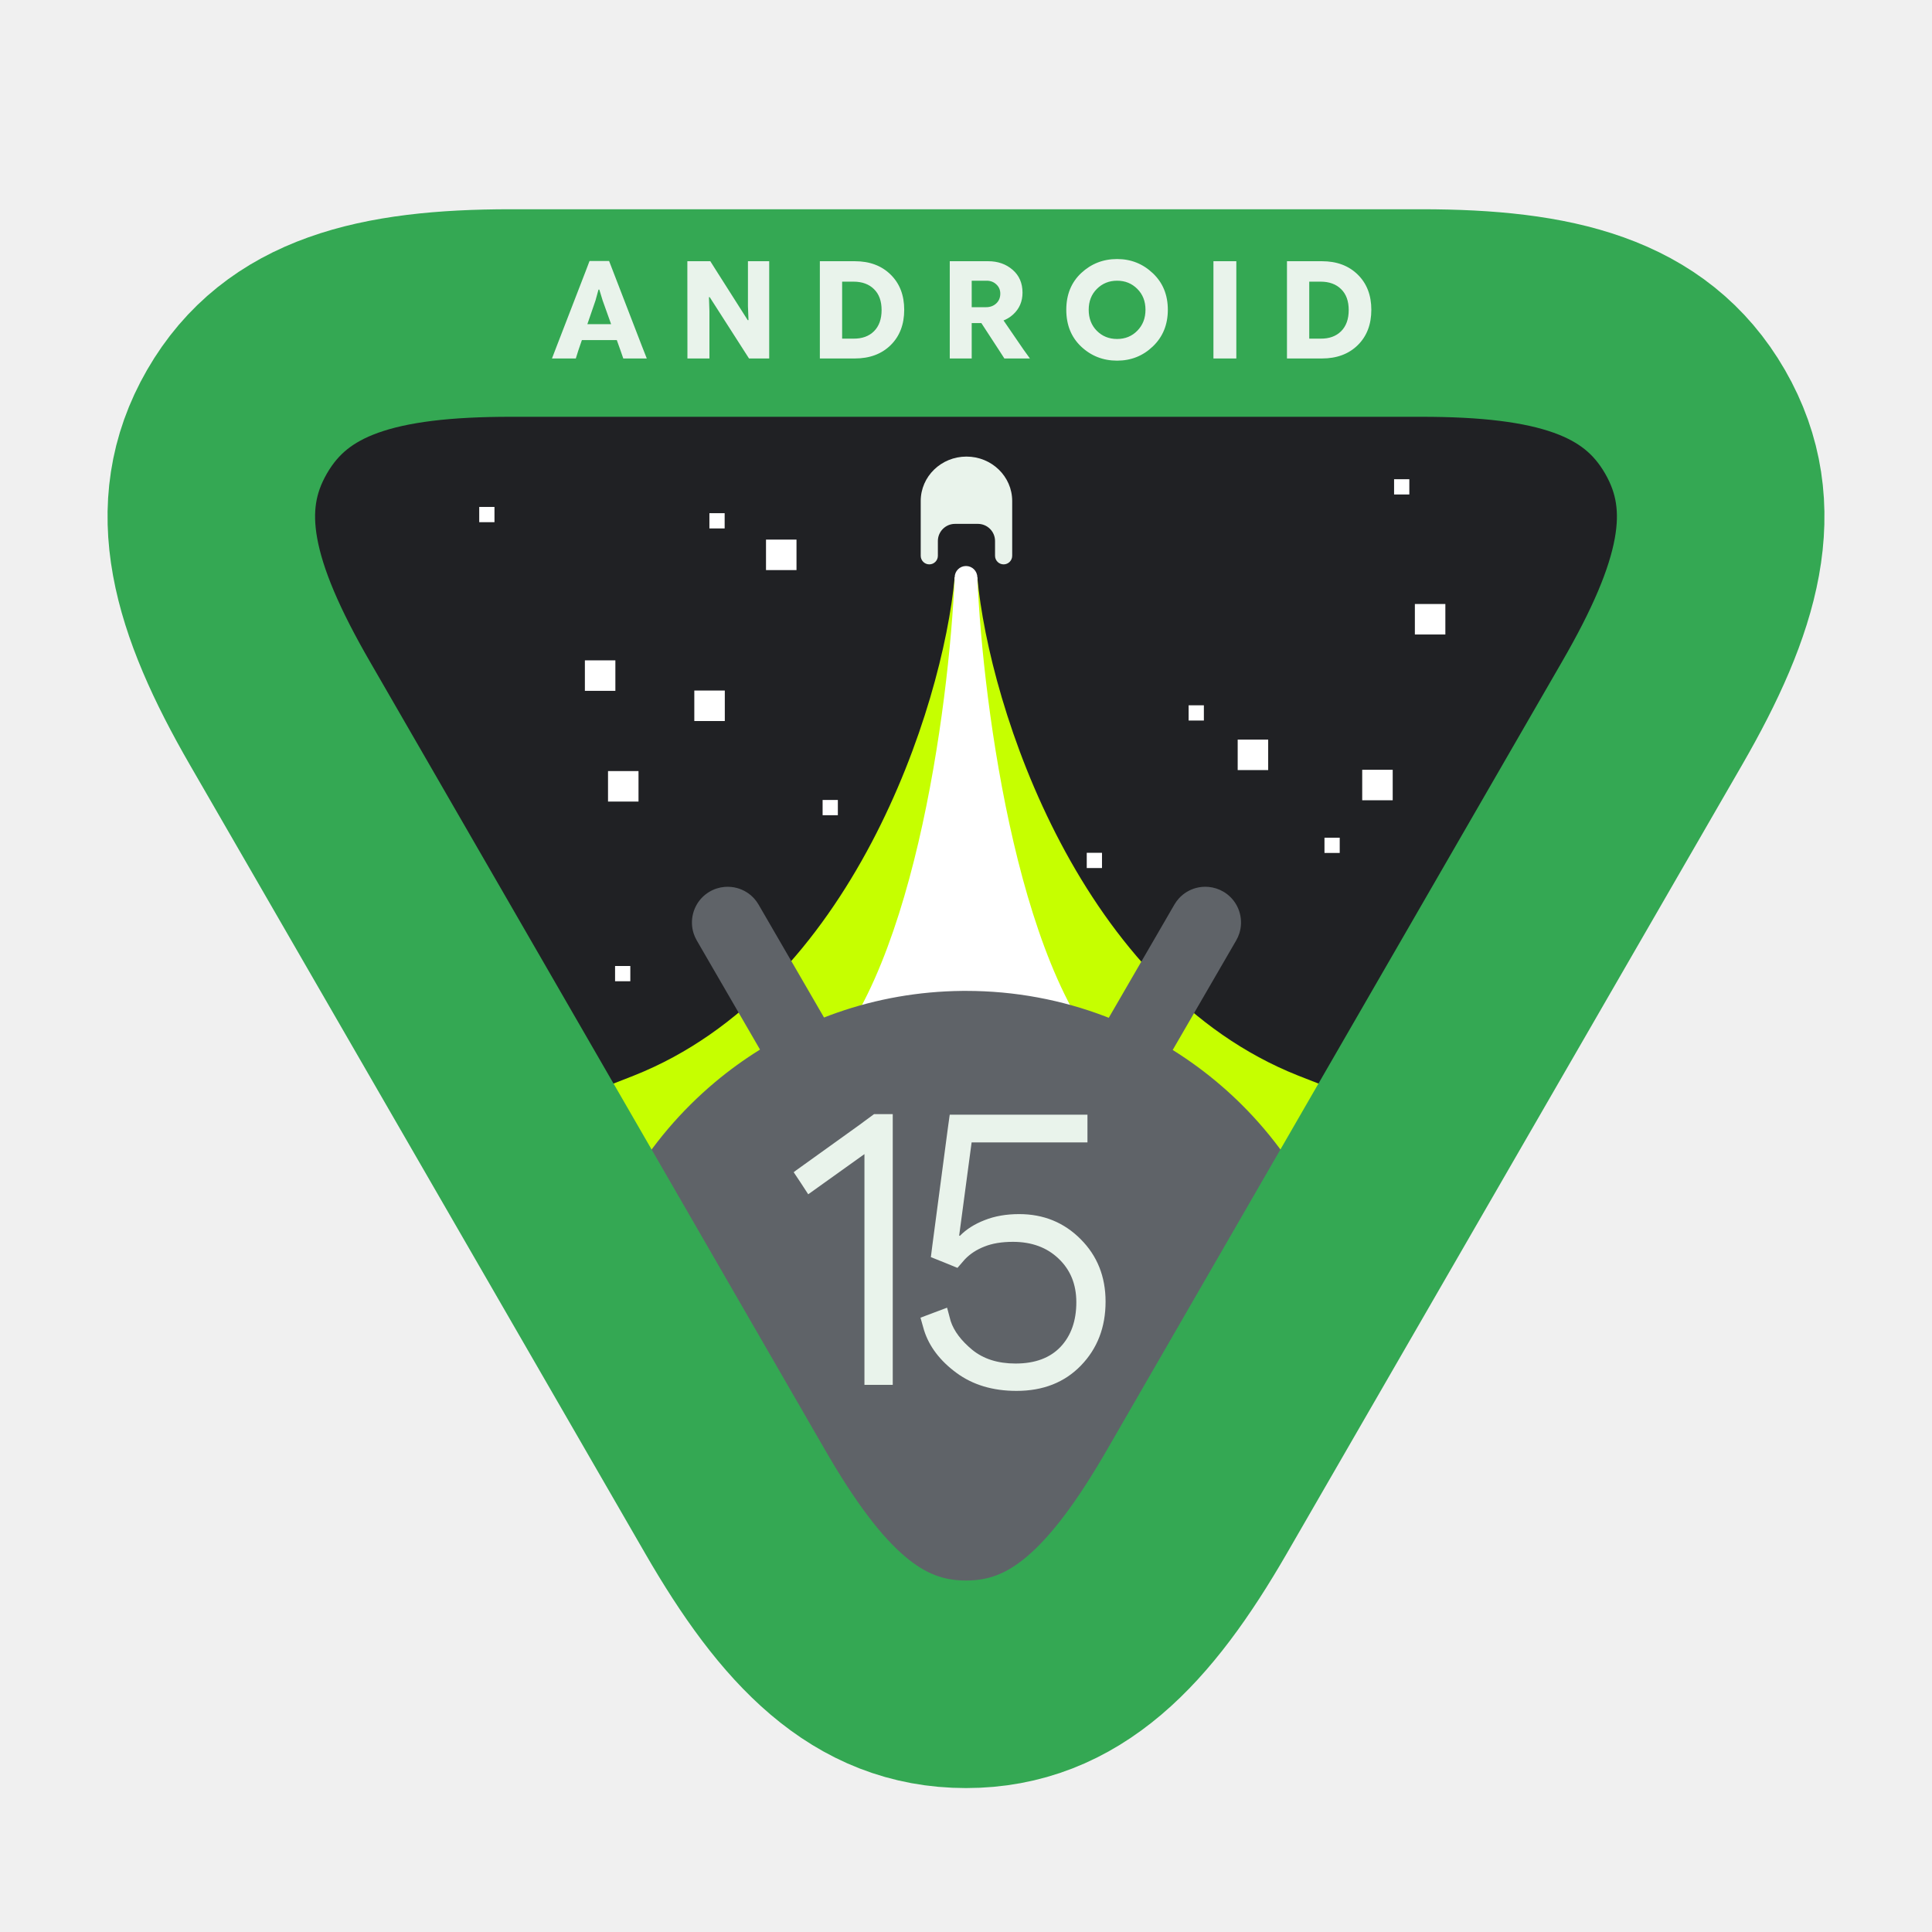
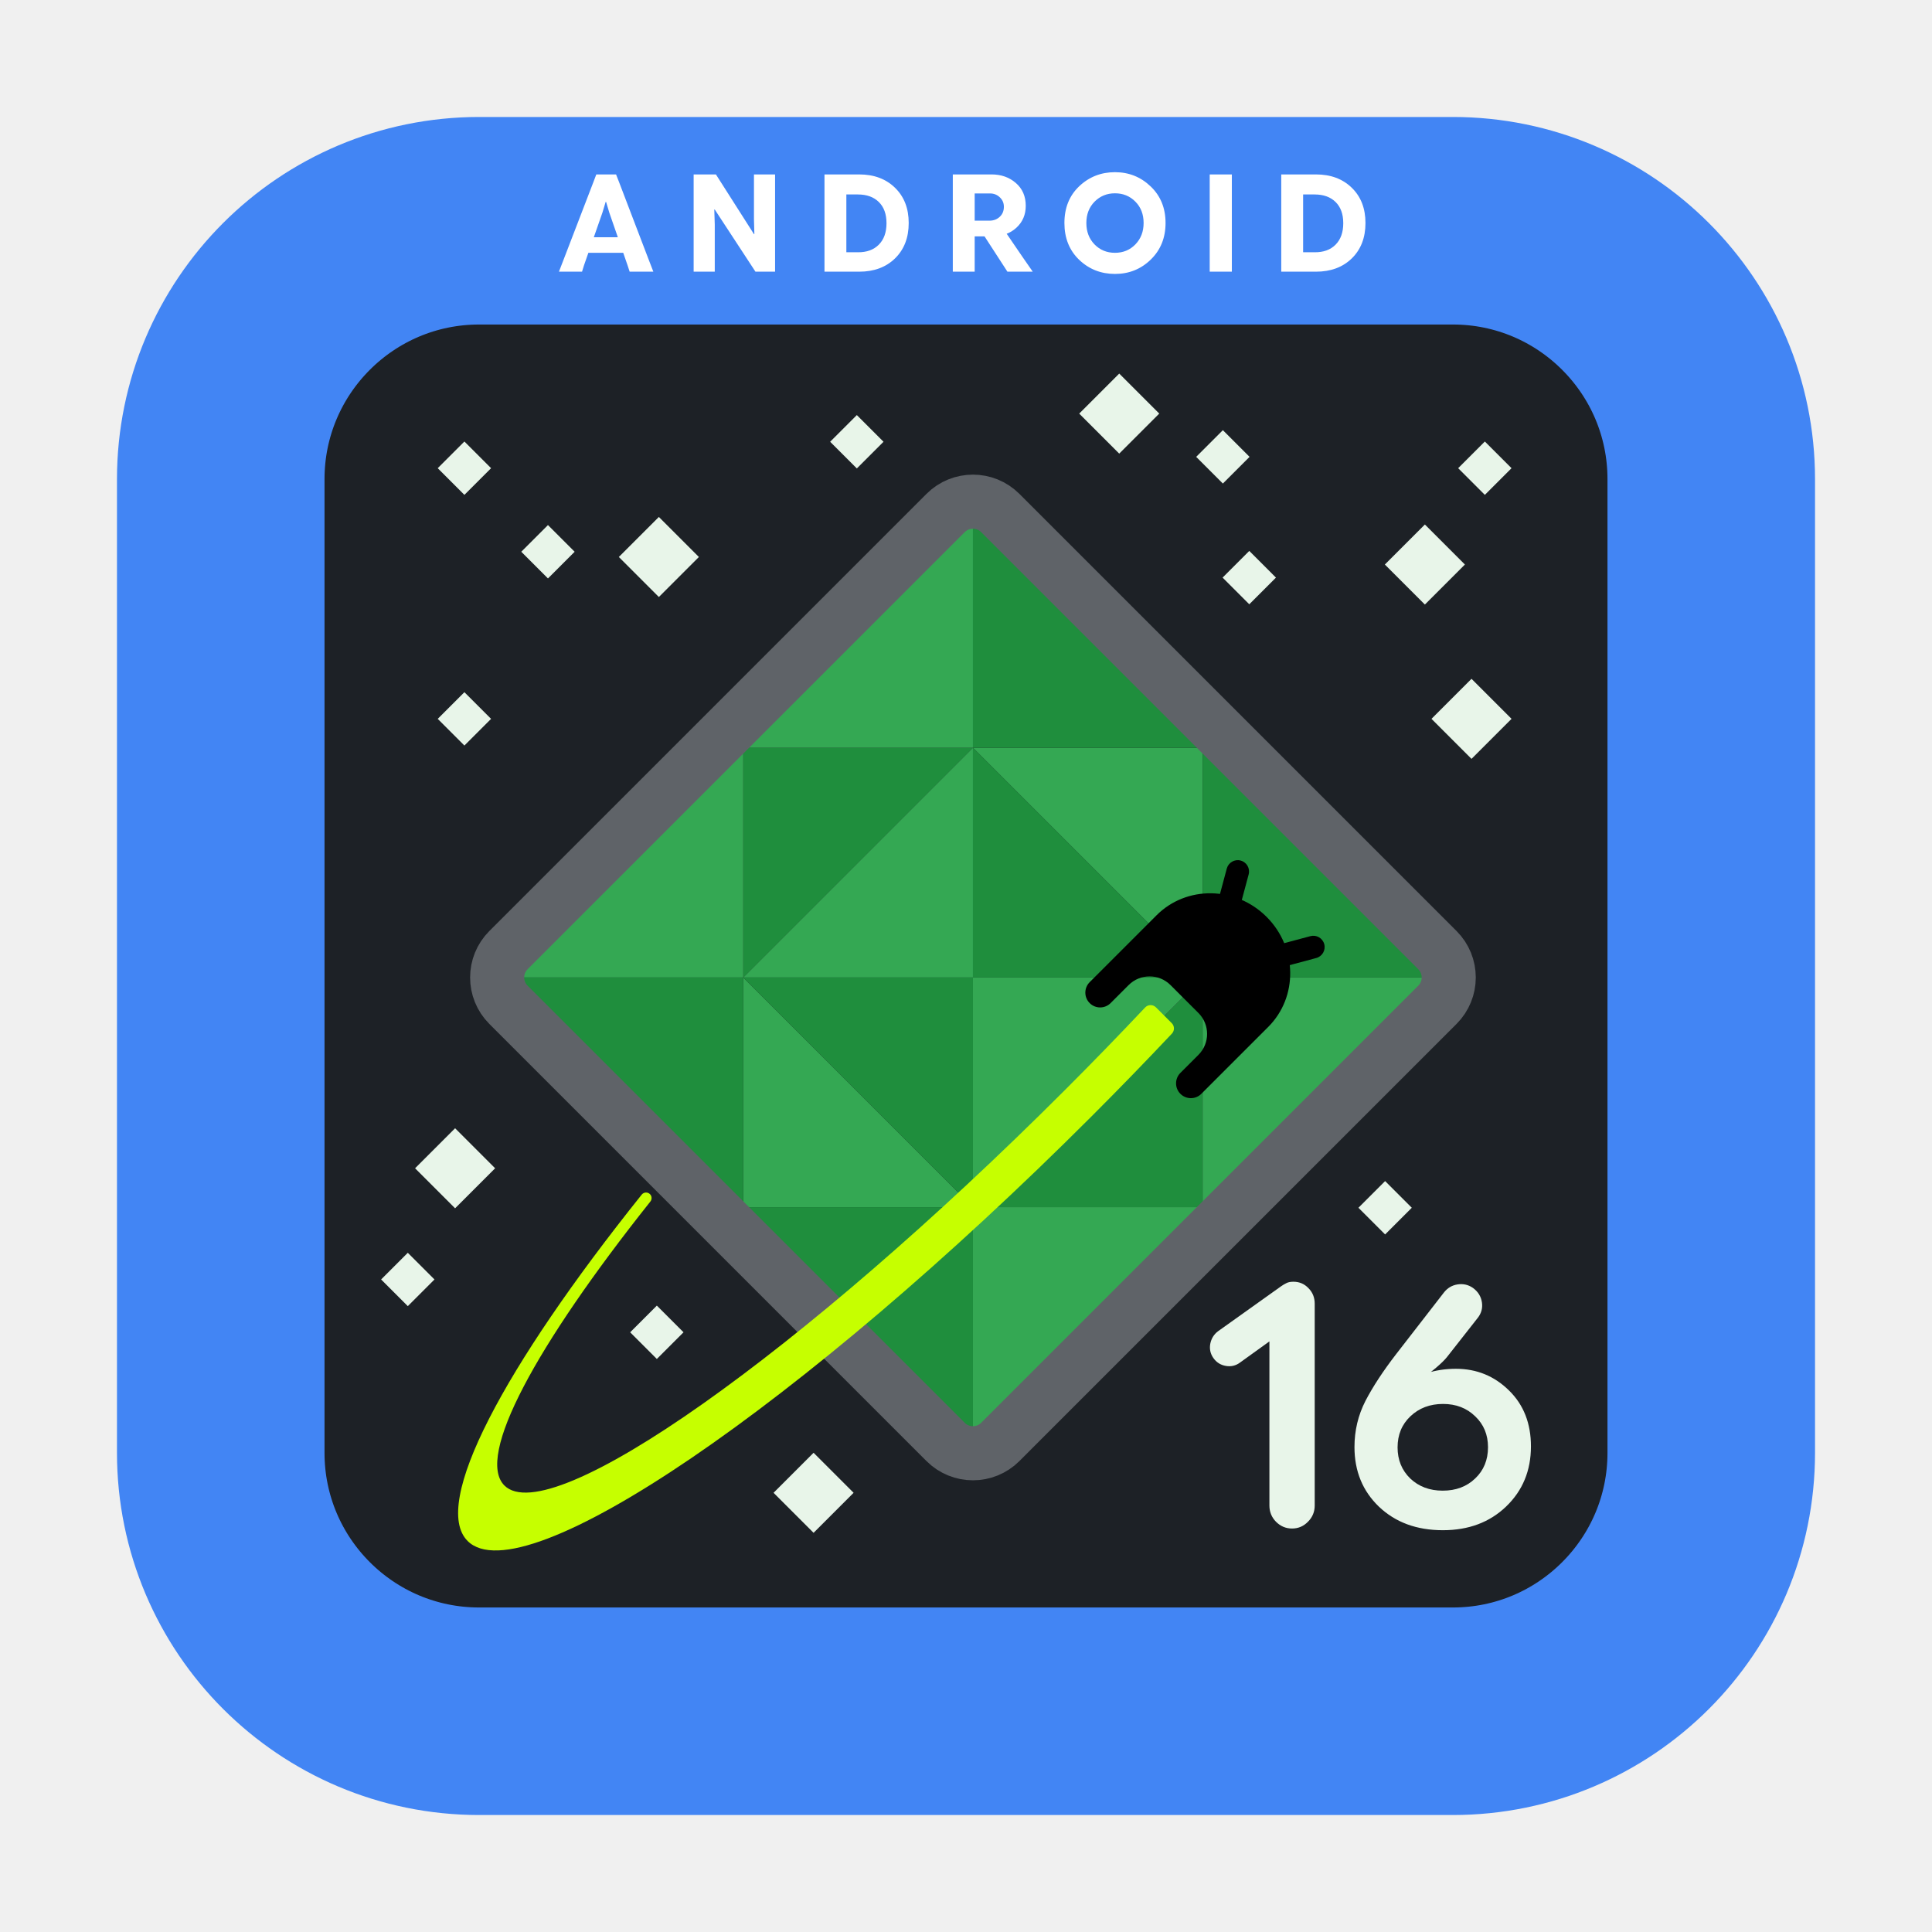
<svg xmlns="http://www.w3.org/2000/svg" width="512" height="512" viewBox="0 0 512 512" fill="none">
-   <path d="M256.001 446.355C229.626 446.355 212.19 428.059 194.799 397.937C177.408 367.815 91.536 219.08 74.145 188.958C56.754 158.836 49.627 134.588 62.814 111.747C76.001 88.906 100.564 82.954 135.346 82.954C170.128 82.954 341.872 82.954 376.654 82.954C411.436 82.954 435.999 88.906 449.186 111.747C462.373 134.588 455.246 158.836 437.855 188.958C420.464 219.08 334.592 367.815 317.201 397.937C299.81 428.059 282.374 446.355 256 446.355H256.001Z" fill="#202124" />
-   <mask id="mask0_2_547" style="mask-type:luminance" maskUnits="userSpaceOnUse" x="56" y="82" width="400" height="365">
-     <path d="M256.001 446.355C229.626 446.355 212.19 428.059 194.799 397.937C177.408 367.815 91.536 219.08 74.145 188.958C56.754 158.836 49.627 134.588 62.814 111.747C76.001 88.906 100.564 82.954 135.346 82.954C170.128 82.954 341.872 82.954 376.654 82.954C411.436 82.954 435.999 88.906 449.186 111.747C462.373 134.588 455.246 158.836 437.855 188.958C420.464 219.08 334.592 367.815 317.201 397.937C299.81 428.059 282.374 446.355 256 446.355H256.001Z" fill="white" />
-   </mask>
-   <g mask="url(#mask0_2_547)">
-     <path d="M344.016 285.041C286.329 262.165 262.181 187.482 259 153H256V399L449 320.364C438.042 318.121 401.704 307.917 344.016 285.041Z" fill="#C6FF00" />
-     <path d="M167.984 285.041C225.671 262.165 249.819 187.482 253 153H256V399L63 320.364C73.958 318.121 110.296 307.917 167.984 285.041Z" fill="#C6FF00" />
-     <path d="M297.5 284.816C270.3 261.979 260.5 187.423 259 153H256V398.58L347 320.078C341.833 317.84 324.7 307.653 297.5 284.816Z" fill="white" />
-     <path d="M214.5 284.816C241.7 261.979 251.5 187.423 253 153H256V398.58L165 320.078C170.167 317.84 187.3 307.653 214.5 284.816Z" fill="white" />
-     <circle cx="256" cy="153" r="3" fill="white" />
-     <rect x="151" y="350" width="199" height="104" fill="#5F6368" />
-     <path d="M358.423 350.438C358.356 350.016 358.293 349.6 358.222 349.181C357.797 346.596 357.267 344.042 356.65 341.521C355.571 337.116 354.213 332.819 352.591 328.656C351.22 325.13 349.661 321.7 347.928 318.376C345.699 314.108 343.185 310.01 340.409 306.113C337.007 301.338 333.209 296.864 329.059 292.741C327.316 291.009 325.515 289.337 323.652 287.735C319.622 284.256 315.315 281.087 310.78 278.255C310.82 278.19 310.853 278.119 310.894 278.054C312.972 274.463 315.054 270.878 317.132 267.288C319.166 263.783 321.198 260.278 323.229 256.773C324.691 254.257 326.152 251.736 327.607 249.22C327.952 248.623 328.224 248.005 328.428 247.373C328.998 245.61 329.022 243.757 328.566 242.034C328.449 241.608 328.311 241.191 328.14 240.784C327.969 240.377 327.768 239.981 327.54 239.599C326.762 238.293 325.653 237.159 324.258 236.33C323.024 235.597 321.643 235.16 320.229 235.034C319.635 234.984 319.039 234.989 318.445 235.049C317.956 235.099 317.47 235.19 316.988 235.316C315.264 235.773 313.669 236.717 312.425 238.082C311.979 238.575 311.577 239.117 311.229 239.714C309.771 242.229 308.309 244.75 306.854 247.266L300.757 257.781C298.678 261.371 296.596 264.957 294.518 268.547C294.29 268.939 294.059 269.33 293.835 269.727C293.519 269.601 293.208 269.476 292.892 269.356C281.431 264.987 269.001 262.597 256.007 262.597C255.65 262.597 255.299 262.597 254.943 262.601C243.389 262.717 232.288 264.726 221.934 268.331C220.734 268.748 219.55 269.19 218.375 269.652C218.165 269.285 217.949 268.918 217.738 268.552C215.66 264.961 213.577 261.376 211.5 257.786C209.467 254.281 207.434 250.776 205.402 247.271C203.941 244.755 202.481 242.234 201.025 239.719C200.679 239.121 200.278 238.579 199.83 238.087C198.585 236.721 196.99 235.777 195.268 235.32C194.786 235.195 194.299 235.104 193.808 235.054C193.216 234.994 192.618 234.989 192.026 235.039C190.611 235.16 189.23 235.597 187.996 236.335C186.6 237.164 185.497 238.298 184.713 239.604C184.487 239.985 184.287 240.382 184.116 240.789C183.946 241.196 183.8 241.613 183.69 242.039C183.233 243.762 183.258 245.615 183.825 247.378C184.031 248.01 184.302 248.628 184.649 249.225C186.109 251.741 187.57 254.262 189.025 256.778C191.058 260.283 193.09 263.788 195.123 267.292C197.201 270.883 199.284 274.468 201.361 278.059C201.376 278.089 201.397 278.119 201.412 278.149C197.221 280.756 193.23 283.643 189.467 286.801C187.213 288.694 185.04 290.678 182.957 292.751C178.812 296.874 175.012 301.348 171.604 306.123C168.824 310.02 166.309 314.112 164.086 318.386C162.355 321.71 160.794 325.14 159.423 328.666C157.802 332.829 156.442 337.127 155.363 341.531C154.746 344.052 154.224 346.599 153.792 349.191C153.722 349.61 153.656 350.032 153.591 350.448C153.361 351.95 153.165 353.462 152.999 354.984L359 354.984C358.836 353.462 358.638 351.95 358.407 350.448L358.423 350.438Z" fill="#5F6368" />
+   <g id="android_16_platlogo">
+     <rect id="patch_frame" x="58.5" y="58.5" width="395" height="395" rx="68.5" fill="#1D2126" stroke="#4285F4" stroke-width="55" />
+     <path id="ANDROID" d="M152.157 72C149.469 72 148.125 72 148.125 72C148.125 72 148.581 70.818 149.493 68.454L157.269 48.222C157.773 46.89 158.025 46.224 158.025 46.224C158.025 46.224 158.913 46.224 160.689 46.224C162.405 46.224 163.263 46.224 163.263 46.224C163.263 46.224 163.521 46.884 164.037 48.204L171.759 68.418C172.683 70.806 173.145 72 173.145 72C173.145 72 171.831 72 169.203 72C167.643 72 166.863 72 166.863 72C166.863 72 166.683 71.448 166.323 70.344L161.481 56.376L160.617 53.496H160.509L159.645 56.358L154.767 70.308C154.419 71.436 154.245 72 154.245 72C154.245 72 153.549 72 152.157 72ZM152.949 66.996L154.479 62.874H166.287L167.871 66.996H152.949ZM186.631 72C184.759 72 183.823 72 183.823 72C183.823 72 183.823 71.148 183.823 69.444V49.59C183.823 47.346 183.823 46.224 183.823 46.224C183.823 46.224 185.065 46.224 187.549 46.224C189.001 46.224 189.727 46.224 189.727 46.224C189.727 46.224 190.021 46.686 190.609 47.61L199.807 62.046H199.915L199.807 58.05V48.708C199.807 47.052 199.807 46.224 199.807 46.224C199.807 46.224 200.737 46.224 202.597 46.224C204.469 46.224 205.405 46.224 205.405 46.224C205.405 46.224 205.405 47.052 205.405 48.708V69.012C205.405 71.004 205.405 72 205.405 72C205.405 72 204.307 72 202.111 72C200.839 72 200.203 72 200.203 72C200.203 72 199.945 71.604 199.429 70.812L189.421 55.53H189.295L189.421 59.508V69.444C189.421 71.148 189.421 72 189.421 72C189.421 72 188.491 72 186.631 72ZM221.683 72C219.559 72 218.497 72 218.497 72C218.497 72 218.497 70.932 218.497 68.796V49.41C218.497 47.286 218.497 46.224 218.497 46.224C218.497 46.224 219.559 46.224 221.683 46.224H227.677C231.613 46.224 234.787 47.406 237.199 49.77C239.611 52.122 240.817 55.23 240.817 59.094C240.817 62.982 239.611 66.108 237.199 68.472C234.787 70.824 231.613 72 227.677 72H221.683ZM224.293 66.852H227.353C229.681 66.876 231.523 66.21 232.879 64.854C234.247 63.486 234.931 61.584 234.931 59.148C234.931 56.736 234.253 54.864 232.897 53.532C231.541 52.2 229.693 51.534 227.353 51.534H224.293V66.852ZM255.401 72C253.469 72 252.503 72 252.503 72C252.503 72 252.503 71.13 252.503 69.39V49.41C252.503 47.286 252.503 46.224 252.503 46.224C252.503 46.224 253.565 46.224 255.689 46.224H262.763C265.319 46.224 267.467 46.98 269.207 48.492C270.959 50.004 271.835 52.02 271.835 54.54C271.835 56.904 271.001 58.848 269.333 60.372C267.677 61.884 265.517 62.64 262.853 62.64H254.915V58.482H262.205C263.285 58.482 264.191 58.146 264.923 57.474C265.667 56.79 266.039 55.896 266.039 54.792C266.039 53.796 265.679 52.962 264.959 52.29C264.251 51.606 263.381 51.264 262.349 51.264H258.299V69.39C258.299 71.13 258.299 72 258.299 72C258.299 72 257.333 72 255.401 72ZM268.703 72C267.551 72 266.975 72 266.975 72C266.975 72 266.759 71.664 266.327 70.992L259.487 60.444L265.607 60.228L270.917 68.004C272.765 70.668 273.689 72 273.689 72C273.689 72 272.027 72 268.703 72ZM295.491 72.594C291.771 72.594 288.603 71.346 285.987 68.85C283.383 66.342 282.081 63.09 282.081 59.094C282.081 55.086 283.389 51.84 286.005 49.356C288.633 46.872 291.789 45.63 295.473 45.63C299.157 45.63 302.313 46.89 304.941 49.41C307.569 51.918 308.883 55.146 308.883 59.094C308.883 63.018 307.575 66.252 304.959 68.796C302.355 71.328 299.199 72.594 295.491 72.594ZM295.473 66.996C297.645 66.996 299.451 66.252 300.891 64.764C302.343 63.264 303.069 61.374 303.069 59.094C303.069 56.79 302.343 54.906 300.891 53.442C299.439 51.966 297.633 51.228 295.473 51.228C293.337 51.228 291.537 51.966 290.073 53.442C288.621 54.918 287.895 56.802 287.895 59.094C287.895 61.386 288.615 63.276 290.055 64.764C291.507 66.252 293.313 66.996 295.473 66.996ZM323.519 72C321.563 72 320.585 72 320.585 72C320.585 72 320.585 71.118 320.585 69.354V48.87C320.585 47.106 320.585 46.224 320.585 46.224C320.585 46.224 321.563 46.224 323.519 46.224C325.475 46.224 326.453 46.224 326.453 46.224C326.453 46.224 326.453 47.106 326.453 48.87V69.354C326.453 71.118 326.453 72 326.453 72C326.453 72 325.475 72 323.519 72ZM342.73 72C340.606 72 339.544 72 339.544 72C339.544 72 339.544 70.932 339.544 68.796V49.41C339.544 47.286 339.544 46.224 339.544 46.224C339.544 46.224 340.606 46.224 342.73 46.224H348.724C352.66 46.224 355.834 47.406 358.246 49.77C360.658 52.122 361.864 55.23 361.864 59.094C361.864 62.982 360.658 66.108 358.246 68.472C355.834 70.824 352.66 72 348.724 72H342.73ZM345.34 66.852H348.4C350.728 66.876 352.57 66.21 353.926 64.854C355.294 63.486 355.978 61.584 355.978 59.148C355.978 56.736 355.3 54.864 353.944 53.532C352.588 52.2 350.74 51.534 348.4 51.534H345.34V66.852Z" fill="white" />
+     <g id="baklava_tray_star">
+       <path id="slice15" d="M196.971 198.17H257.84L196.971 259.04V198.17Z" fill="#1F8E3D" />
+       <path id="slice14" d="M318.709 319.909L257.84 319.909L318.709 259.04L318.709 319.909Z" fill="#1F8E3D" />
+       <path id="slice13" d="M318.709 198.17L318.709 259.04L257.84 198.17L318.709 198.17Z" fill="#34A853" />
+       <path id="slice12" d="M196.971 319.909L196.971 259.04L257.84 319.909L196.971 319.909Z" fill="#34A853" />
+       <path id="slice11" d="M257.84 259.04L196.971 259.04L257.84 198.171L257.84 259.04Z" fill="#34A853" />
+       <path id="slice10" d="M257.84 198.17L196.971 198.17L257.84 137.301L257.84 198.17Z" fill="#34A853" />
+       <path id="slice09" d="M257.84 319.909L318.709 319.909L257.84 380.778L257.84 319.909Z" fill="#34A853" />
+       <path id="slice08" d="M257.84 259.04L318.709 259.04L257.84 319.91L257.84 259.04Z" fill="#34A853" />
+       <path id="slice07" d="M318.709 259.04L379.579 259.04L318.709 319.91L318.709 259.04Z" fill="#34A853" />
+       <path id="slice06" d="M196.971 259.04L136.101 259.04L196.971 198.171L196.971 259.04Z" fill="#34A853" />
+       <path id="slice05" d="M257.84 259.04L257.84 198.171L318.709 259.04L257.84 259.04Z" fill="#1F8E3D" />
+       <path id="slice04" d="M257.84 198.17L257.84 137.301L318.709 198.17L257.84 198.17Z" fill="#1F8E3D" />
+       <path id="slice03" d="M257.84 319.909L257.84 380.778L196.971 319.909L257.84 319.909Z" fill="#1F8E3D" />
+       <path id="slice02" d="M318.709 259.04L318.709 198.171L379.579 259.04L318.709 259.04Z" fill="#1F8E3D" />
+       <path id="slice01" d="M196.971 259.04L196.971 319.91L136.101 259.04L196.971 259.04Z" fill="#1F8E3D" />
+       <path id="slice00" d="M257.84 259.04L257.84 319.91L196.971 259.04L257.84 259.04Z" fill="#1F8E3D" />
+     </g>
+     <path id="16" d="M342.409 405.074C340.766 405.074 339.348 404.477 338.153 403.282C336.989 402.088 336.406 400.654 336.406 398.982V355.485L328.567 361.129C327.462 361.935 326.222 362.219 324.849 361.98C323.475 361.741 322.385 361.054 321.579 359.919C320.772 358.785 320.488 357.53 320.727 356.157C320.996 354.753 321.683 353.633 322.788 352.797L339.497 340.881C339.915 340.582 340.363 340.314 340.841 340.075C341.319 339.806 341.961 339.671 342.767 339.671C344.35 339.671 345.679 340.239 346.754 341.374C347.859 342.479 348.412 343.852 348.412 345.495V398.982C348.412 400.654 347.814 402.088 346.62 403.282C345.455 404.477 344.051 405.074 342.409 405.074ZM382.377 405.522C375.449 405.522 369.804 403.447 365.444 399.296C361.114 395.144 358.949 389.873 358.949 383.482C358.949 379.122 359.919 375.046 361.86 371.253C363.831 367.46 366.534 363.339 369.969 358.889L382.646 342.538C383.572 341.344 384.766 340.627 386.23 340.388C387.723 340.149 389.082 340.448 390.306 341.284C391.68 342.27 392.486 343.554 392.725 345.137C392.964 346.719 392.546 348.153 391.471 349.437L383.452 359.651C382.228 361.174 379.719 363.309 375.926 366.057C372.164 368.804 369.595 374.553 368.221 383.303L361.726 383.258C362.652 376.21 365.504 371.029 370.282 367.714C375.09 364.399 380.272 362.742 385.826 362.742C391.322 362.742 396.01 364.653 399.893 368.476C403.775 372.268 405.716 377.211 405.716 383.303C405.716 389.724 403.521 395.04 399.131 399.251C394.771 403.432 389.186 405.522 382.377 405.522ZM382.332 395.04C385.826 395.04 388.693 393.965 390.933 391.815C393.203 389.664 394.338 386.902 394.338 383.527C394.338 380.212 393.203 377.48 390.933 375.329C388.693 373.149 385.856 372.059 382.422 372.059C378.958 372.059 376.076 373.149 373.776 375.329C371.507 377.48 370.372 380.227 370.372 383.572C370.372 386.887 371.492 389.634 373.731 391.815C376.001 393.965 378.868 395.04 382.332 395.04Z" fill="#E8F5E9" />
+     <rect id="diamond_outline" x="257.84" y="128.706" width="184.32" height="184.32" rx="10.249" transform="rotate(45 257.84 128.706)" stroke="#5F6368" stroke-width="14.335" />
+     <g id="zoomy">
+       <path id="Subtract" fill-rule="evenodd" clip-rule="evenodd" d="M172.353 318.422C172.818 317.837 172.778 316.987 172.249 316.459V316.459C171.631 315.841 170.606 315.905 170.06 316.587C133.391 362.417 114.184 398.637 123.921 408.374C138.509 422.962 212.535 372.586 289.264 295.857C296.618 288.503 303.729 281.175 310.565 273.921C311.305 273.135 311.286 271.903 310.522 271.139L306.337 266.954C305.538 266.156 304.238 266.176 303.463 266.998C296.672 274.202 289.587 281.503 282.248 288.842C212.272 358.818 145.748 405.747 133.662 393.66C126.026 386.024 141.946 356.659 172.353 318.422Z" fill="#C6FF00" />
+     </g>
+     <g id="droidship">
+       <g id="sensors">
+         <path id="AD" d="M347.267 248.089C348.867 247.66 350.512 248.61 350.941 250.21C351.37 251.81 350.42 253.455 348.82 253.884L347.267 248.089ZM348.82 253.884L321.452 261.217L319.899 255.422L347.267 248.089L348.82 253.884Z" fill="black" />
+         <path id="AS" d="M325.111 230.175C325.54 228.575 327.185 227.625 328.785 228.054C330.386 228.483 331.335 230.128 330.907 231.728L325.111 230.175ZM330.907 231.728L323.573 259.096L317.778 257.543L325.111 230.175L330.907 231.728Z" fill="black" />
+       </g>
+       <path id="craft" d="M335.665 242.984C327.494 234.813 314.434 234.623 306.498 242.559L288.774 260.283C287.243 261.814 287.243 264.3 288.774 265.831C290.306 267.363 292.791 267.363 294.323 265.831L299.1 261.054C302.165 257.989 307.132 257.989 310.197 261.054L317.595 268.452C320.66 271.517 320.66 276.484 317.595 279.549L312.818 284.326C311.286 285.858 311.286 288.344 312.818 289.875C314.349 291.406 316.835 291.406 318.366 289.875L336.09 272.151C344.026 264.215 343.836 251.155 335.665 242.984Z" fill="black" />
+     </g>
+     <g id="starfield">
+       <rect id="star15" x="123.071" y="117.004" width="10" height="10" transform="rotate(45 123.071 117.004)" fill="#E8F5E9" />
+       <rect id="star14" x="108.071" y="332" width="10" height="10" transform="rotate(45 108.071 332)" fill="#E8F5E9" />
+       <rect id="star13" x="120.607" y="299" width="15" height="15" transform="rotate(45 120.607 299)" fill="#E8F5E9" />
+       <rect id="star12" x="123.071" y="183.435" width="10" height="10" transform="rotate(45 123.071 183.435)" fill="#E8F5E9" />
+       <rect id="star11" x="174.606" y="137" width="15" height="15" transform="rotate(45 174.606 137)" fill="#E8F5E9" />
+       <rect id="star10" x="145.214" y="139.149" width="10" height="10" transform="rotate(45 145.214 139.149)" fill="#E8F5E9" />
+       <rect id="star09" x="215.607" y="385" width="15" height="15" transform="rotate(45 215.607 385)" fill="#E8F5E9" />
+       <rect id="star08" x="227.071" y="110" width="10" height="10" transform="rotate(45 227.071 110)" fill="#E8F5E9" />
+       <rect id="star07" x="400.569" y="124.075" width="10" height="10" transform="rotate(135 400.569 124.075)" fill="#E8F5E9" />
+       <rect id="star06" x="388.213" y="149.606" width="15" height="15" transform="rotate(135 388.213 149.606)" fill="#E8F5E9" />
+       <rect id="star05" x="331.142" y="121.071" width="10" height="10" transform="rotate(135 331.142 121.071)" fill="#E8F5E9" />
+       <rect id="star04" x="338.142" y="153.071" width="10" height="10" transform="rotate(135 338.142 153.071)" fill="#E8F5E9" />
+       <rect id="star03" x="374.142" y="320.071" width="10" height="10" transform="rotate(135 374.142 320.071)" fill="#E8F5E9" />
+       <rect id="star02" x="307.213" y="109.607" width="15" height="15" transform="rotate(135 307.213 109.607)" fill="#E8F5E9" />
+       <rect id="star01" x="181.142" y="353.071" width="10" height="10" transform="rotate(135 181.142 353.071)" fill="#E8F5E9" />
+       <rect id="star00" x="400.573" y="190.501" width="15" height="15" transform="rotate(135 400.573 190.501)" fill="#E8F5E9" />
+     </g>
  </g>
-   <path d="M131.04 134.343H127V138.383H131.04V134.343Z" fill="white" />
-   <path d="M167.04 256H163V260.04H167.04V256Z" fill="white" />
-   <path d="M373.487 127H369.447V131.04H373.487V127Z" fill="white" />
-   <path d="M292.04 226H288V230.04H292.04V226Z" fill="white" />
-   <path d="M319.039 186.91H314.999V190.95H319.039V186.91Z" fill="white" />
-   <path d="M355.04 222H351V226.04H355.04V222Z" fill="white" />
-   <path d="M192.04 136H188V140.04H192.04V136Z" fill="white" />
-   <path d="M336.08 196H328V204.08H336.08V196Z" fill="white" />
-   <path d="M222.04 212H218V216.04H222.04V212Z" fill="white" />
-   <path d="M163.08 175H155V183.08H163.08V175Z" fill="white" />
-   <path d="M211.08 143H203V151.08H211.08V143Z" fill="white" />
-   <path d="M369.08 204H361V212.08H369.08V204Z" fill="white" />
-   <path d="M169.211 204.343H161.131V212.423H169.211V204.343Z" fill="white" />
-   <path d="M383.035 160.067H374.955V168.147H383.035V160.067Z" fill="white" />
-   <path d="M192.08 183H184V191.08H192.08V183Z" fill="white" />
-   <path d="M256.001 446.355C229.626 446.355 212.19 428.059 194.799 397.937C177.408 367.815 91.536 219.08 74.145 188.958C56.754 158.836 49.627 134.588 62.814 111.747C76.001 88.906 100.564 82.954 135.346 82.954C170.128 82.954 341.872 82.954 376.654 82.954C411.436 82.954 435.999 88.906 449.186 111.747C462.373 134.588 455.246 158.836 437.855 188.958C420.464 219.08 334.592 367.815 317.201 397.937C299.81 428.059 282.374 446.355 256 446.355H256.001Z" stroke="#34A853" stroke-width="55" stroke-miterlimit="10" />
-   <path d="M170.11 91.706C170.974 93.902 171.406 95 171.406 95C171.406 95 170.368 95 168.292 95C166.216 95 165.178 95 165.178 95C165.178 95 164.926 94.274 164.422 92.822L159.706 79.628L158.824 76.748H158.608L157.816 79.628L153.28 92.822C152.824 94.274 152.596 95 152.596 95C152.596 95 151.54 95 149.428 95C147.328 95 146.278 95 146.278 95C146.278 95 146.704 93.89 147.556 91.67L155.206 71.87C155.89 70.07 156.232 69.17 156.232 69.17C156.232 69.17 157.06 69.17 158.716 69.17C160.516 69.17 161.416 69.17 161.416 69.17C161.416 69.17 161.764 70.07 162.46 71.87L170.11 91.706ZM166.042 90.122H158.644V85.91H164.422L166.042 90.122ZM158.644 90.122H151.084L152.632 85.91H158.644V90.122ZM203.846 92.462C203.846 94.154 203.846 95 203.846 95C203.846 95 202.946 95 201.146 95C199.382 95 198.5 95 198.5 95C198.5 95 198.026 94.262 197.078 92.786L188.078 78.746H187.88L188.006 82.454V92.246C188.006 94.082 188.006 95 188.006 95C188.006 95 187.034 95 185.09 95C183.146 95 182.174 95 182.174 95C182.174 95 182.174 94.082 182.174 92.246L182.156 72.896C182.156 70.448 182.156 69.224 182.156 69.224C182.156 69.224 183.188 69.224 185.252 69.224C187.244 69.224 188.24 69.224 188.24 69.224C188.24 69.224 188.702 69.956 189.626 71.42L198.158 84.848H198.356L198.212 81.086V71.888C198.212 70.112 198.212 69.224 198.212 69.224C198.212 69.224 199.154 69.224 201.038 69.224C202.91 69.224 203.846 69.224 203.846 69.224C203.846 69.224 203.846 70.112 203.846 71.888V92.462ZM226.522 95H220.168C218.236 95 217.27 95 217.27 95C217.27 95 217.27 94.016 217.27 92.048V72.194C217.27 70.214 217.27 69.224 217.27 69.224C217.27 69.224 218.236 69.224 220.168 69.224H226.522C230.458 69.224 233.626 70.406 236.026 72.77C238.426 75.122 239.626 78.23 239.626 82.094C239.626 85.982 238.426 89.108 236.026 91.472C233.626 93.824 230.458 95 226.522 95ZM223.174 74.642V89.744H226.18C228.46 89.768 230.272 89.114 231.616 87.782C232.96 86.438 233.632 84.566 233.632 82.166C233.632 79.778 232.96 77.93 231.616 76.622C230.284 75.302 228.472 74.642 226.18 74.642H223.174ZM257.512 92.228C257.512 94.076 257.512 95 257.512 95C257.512 95 256.54 95 254.596 95C252.664 95 251.698 95 251.698 95C251.698 95 251.698 94.088 251.698 92.264V72.194C251.698 70.214 251.698 69.224 251.698 69.224C251.698 69.224 252.664 69.224 254.596 69.224H261.886C264.442 69.224 266.596 69.98 268.348 71.492C270.1 73.004 270.976 75.026 270.976 77.558C270.976 79.898 270.142 81.83 268.474 83.354C266.806 84.866 264.652 85.622 262.012 85.622H254.02V81.41H261.328C262.396 81.41 263.29 81.08 264.01 80.42C264.73 79.748 265.09 78.878 265.09 77.81C265.09 76.838 264.742 76.028 264.046 75.38C263.35 74.72 262.492 74.39 261.472 74.39H257.512V92.228ZM264.766 92.822L258.664 83.462L264.802 83.246L271.228 92.624C272.368 94.208 272.938 95 272.938 95C272.938 95 271.816 95 269.572 95C267.304 95 266.17 95 266.17 95C266.17 95 265.702 94.274 264.766 92.822ZM296.042 95.576C292.334 95.576 289.16 94.334 286.52 91.85C283.892 89.366 282.578 86.114 282.578 82.094C282.578 78.074 283.898 74.828 286.538 72.356C289.19 69.884 292.358 68.648 296.042 68.648C299.714 68.648 302.87 69.902 305.51 72.41C308.162 74.906 309.488 78.134 309.488 82.094C309.488 86.03 308.168 89.264 305.528 91.796C302.9 94.316 299.738 95.576 296.042 95.576ZM296.042 89.834C298.19 89.834 299.978 89.102 301.406 87.638C302.846 86.174 303.566 84.326 303.566 82.094C303.566 79.838 302.84 77.99 301.388 76.55C299.948 75.11 298.166 74.39 296.042 74.39C293.918 74.39 292.13 75.116 290.678 76.568C289.238 78.008 288.518 79.85 288.518 82.094C288.518 84.35 289.232 86.204 290.66 87.656C292.1 89.108 293.894 89.834 296.042 89.834ZM327.639 92.048C327.639 94.016 327.639 95 327.639 95C327.639 95 326.631 95 324.615 95C322.587 95 321.573 95 321.573 95C321.573 95 321.573 94.016 321.573 92.048V72.176C321.573 70.208 321.573 69.224 321.573 69.224C321.573 69.224 322.581 69.224 324.597 69.224C326.625 69.224 327.639 69.224 327.639 69.224C327.639 69.224 327.639 70.208 327.639 72.176V92.048ZM350.312 95H343.958C342.026 95 341.06 95 341.06 95C341.06 95 341.06 94.016 341.06 92.048V72.194C341.06 70.214 341.06 69.224 341.06 69.224C341.06 69.224 342.026 69.224 343.958 69.224H350.312C354.248 69.224 357.416 70.406 359.816 72.77C362.216 75.122 363.416 78.23 363.416 82.094C363.416 85.982 362.216 89.108 359.816 91.472C357.416 93.824 354.248 95 350.312 95ZM346.964 74.642V89.744H349.97C352.25 89.768 354.062 89.114 355.406 87.782C356.75 86.438 357.422 84.566 357.422 82.166C357.422 79.778 356.75 77.93 355.406 76.622C354.074 75.302 352.262 74.642 349.97 74.642H346.964Z" fill="#E9F3EB" />
-   <path d="M236.586 363.25C236.586 365.75 236.586 367 236.586 367C236.586 367 235.32 367 232.786 367C230.32 367 229.086 367 229.086 367C229.086 367 229.086 365.75 229.086 363.25V305.85L216.636 314.75C215.003 315.917 214.186 316.5 214.186 316.5C214.186 316.5 213.536 315.5 212.236 313.5C210.97 311.6 210.336 310.65 210.336 310.65C210.336 310.617 211.203 309.983 212.936 308.75L227.636 298.2C230.303 296.233 231.636 295.25 231.636 295.25C231.636 295.25 232.103 295.25 233.036 295.25C235.403 295.25 236.586 295.25 236.586 295.25C236.586 295.25 236.586 296.467 236.586 298.9V363.25ZM247.088 330L251.188 299C251.521 296.6 251.688 295.4 251.688 295.4C251.688 295.4 252.771 295.4 254.938 295.4H284.538C286.971 295.4 288.188 295.4 288.188 295.4C288.188 295.4 288.188 296.583 288.188 298.95C288.188 301.483 288.188 302.75 288.188 302.75C288.188 302.75 286.971 302.75 284.538 302.75H257.488L254.188 327.45L254.388 327.5C256.088 325.767 258.271 324.383 260.938 323.35C263.605 322.283 266.655 321.75 270.088 321.75C276.555 321.75 281.988 323.967 286.388 328.4C290.788 332.8 292.988 338.317 292.988 344.95C292.988 351.75 290.805 357.4 286.438 361.9C282.105 366.367 276.421 368.6 269.388 368.6C263.088 368.6 257.771 367 253.438 363.8C249.105 360.6 246.255 356.85 244.888 352.55C244.255 350.317 243.938 349.2 243.938 349.2C243.938 349.2 245.088 348.767 247.388 347.9C249.788 347 250.988 346.55 250.988 346.55C250.988 346.55 251.305 347.733 251.938 350.1C252.805 352.733 254.705 355.267 257.638 357.7C260.605 360.133 264.438 361.35 269.138 361.35C274.271 361.35 278.238 359.883 281.038 356.95C283.838 353.983 285.238 350.033 285.238 345.1C285.238 340.367 283.671 336.517 280.538 333.55C277.438 330.583 273.405 329.1 268.438 329.1C265.471 329.1 262.955 329.517 260.888 330.35C258.821 331.15 257.088 332.283 255.688 333.75C254.388 335.25 253.738 336 253.738 336C253.738 336 252.555 335.517 250.188 334.55C247.855 333.617 246.688 333.15 246.688 333.15C246.688 333.15 246.821 332.1 247.088 330Z" fill="#E9F3EB" />
-   <path d="M256.12 121C249.426 121 244 126.27 244 132.771V147.29C244 148.545 245.017 149.563 246.273 149.563C247.528 149.563 248.546 148.546 248.546 147.29V143.376C248.546 140.866 250.581 138.831 253.091 138.831H259.151C261.661 138.831 263.696 140.866 263.696 143.376V147.29C263.696 148.545 264.713 149.563 265.969 149.563C267.225 149.563 268.242 148.546 268.242 147.29V132.771C268.242 126.27 262.816 121 256.122 121H256.12Z" fill="#E9F3EB" />
</svg>
